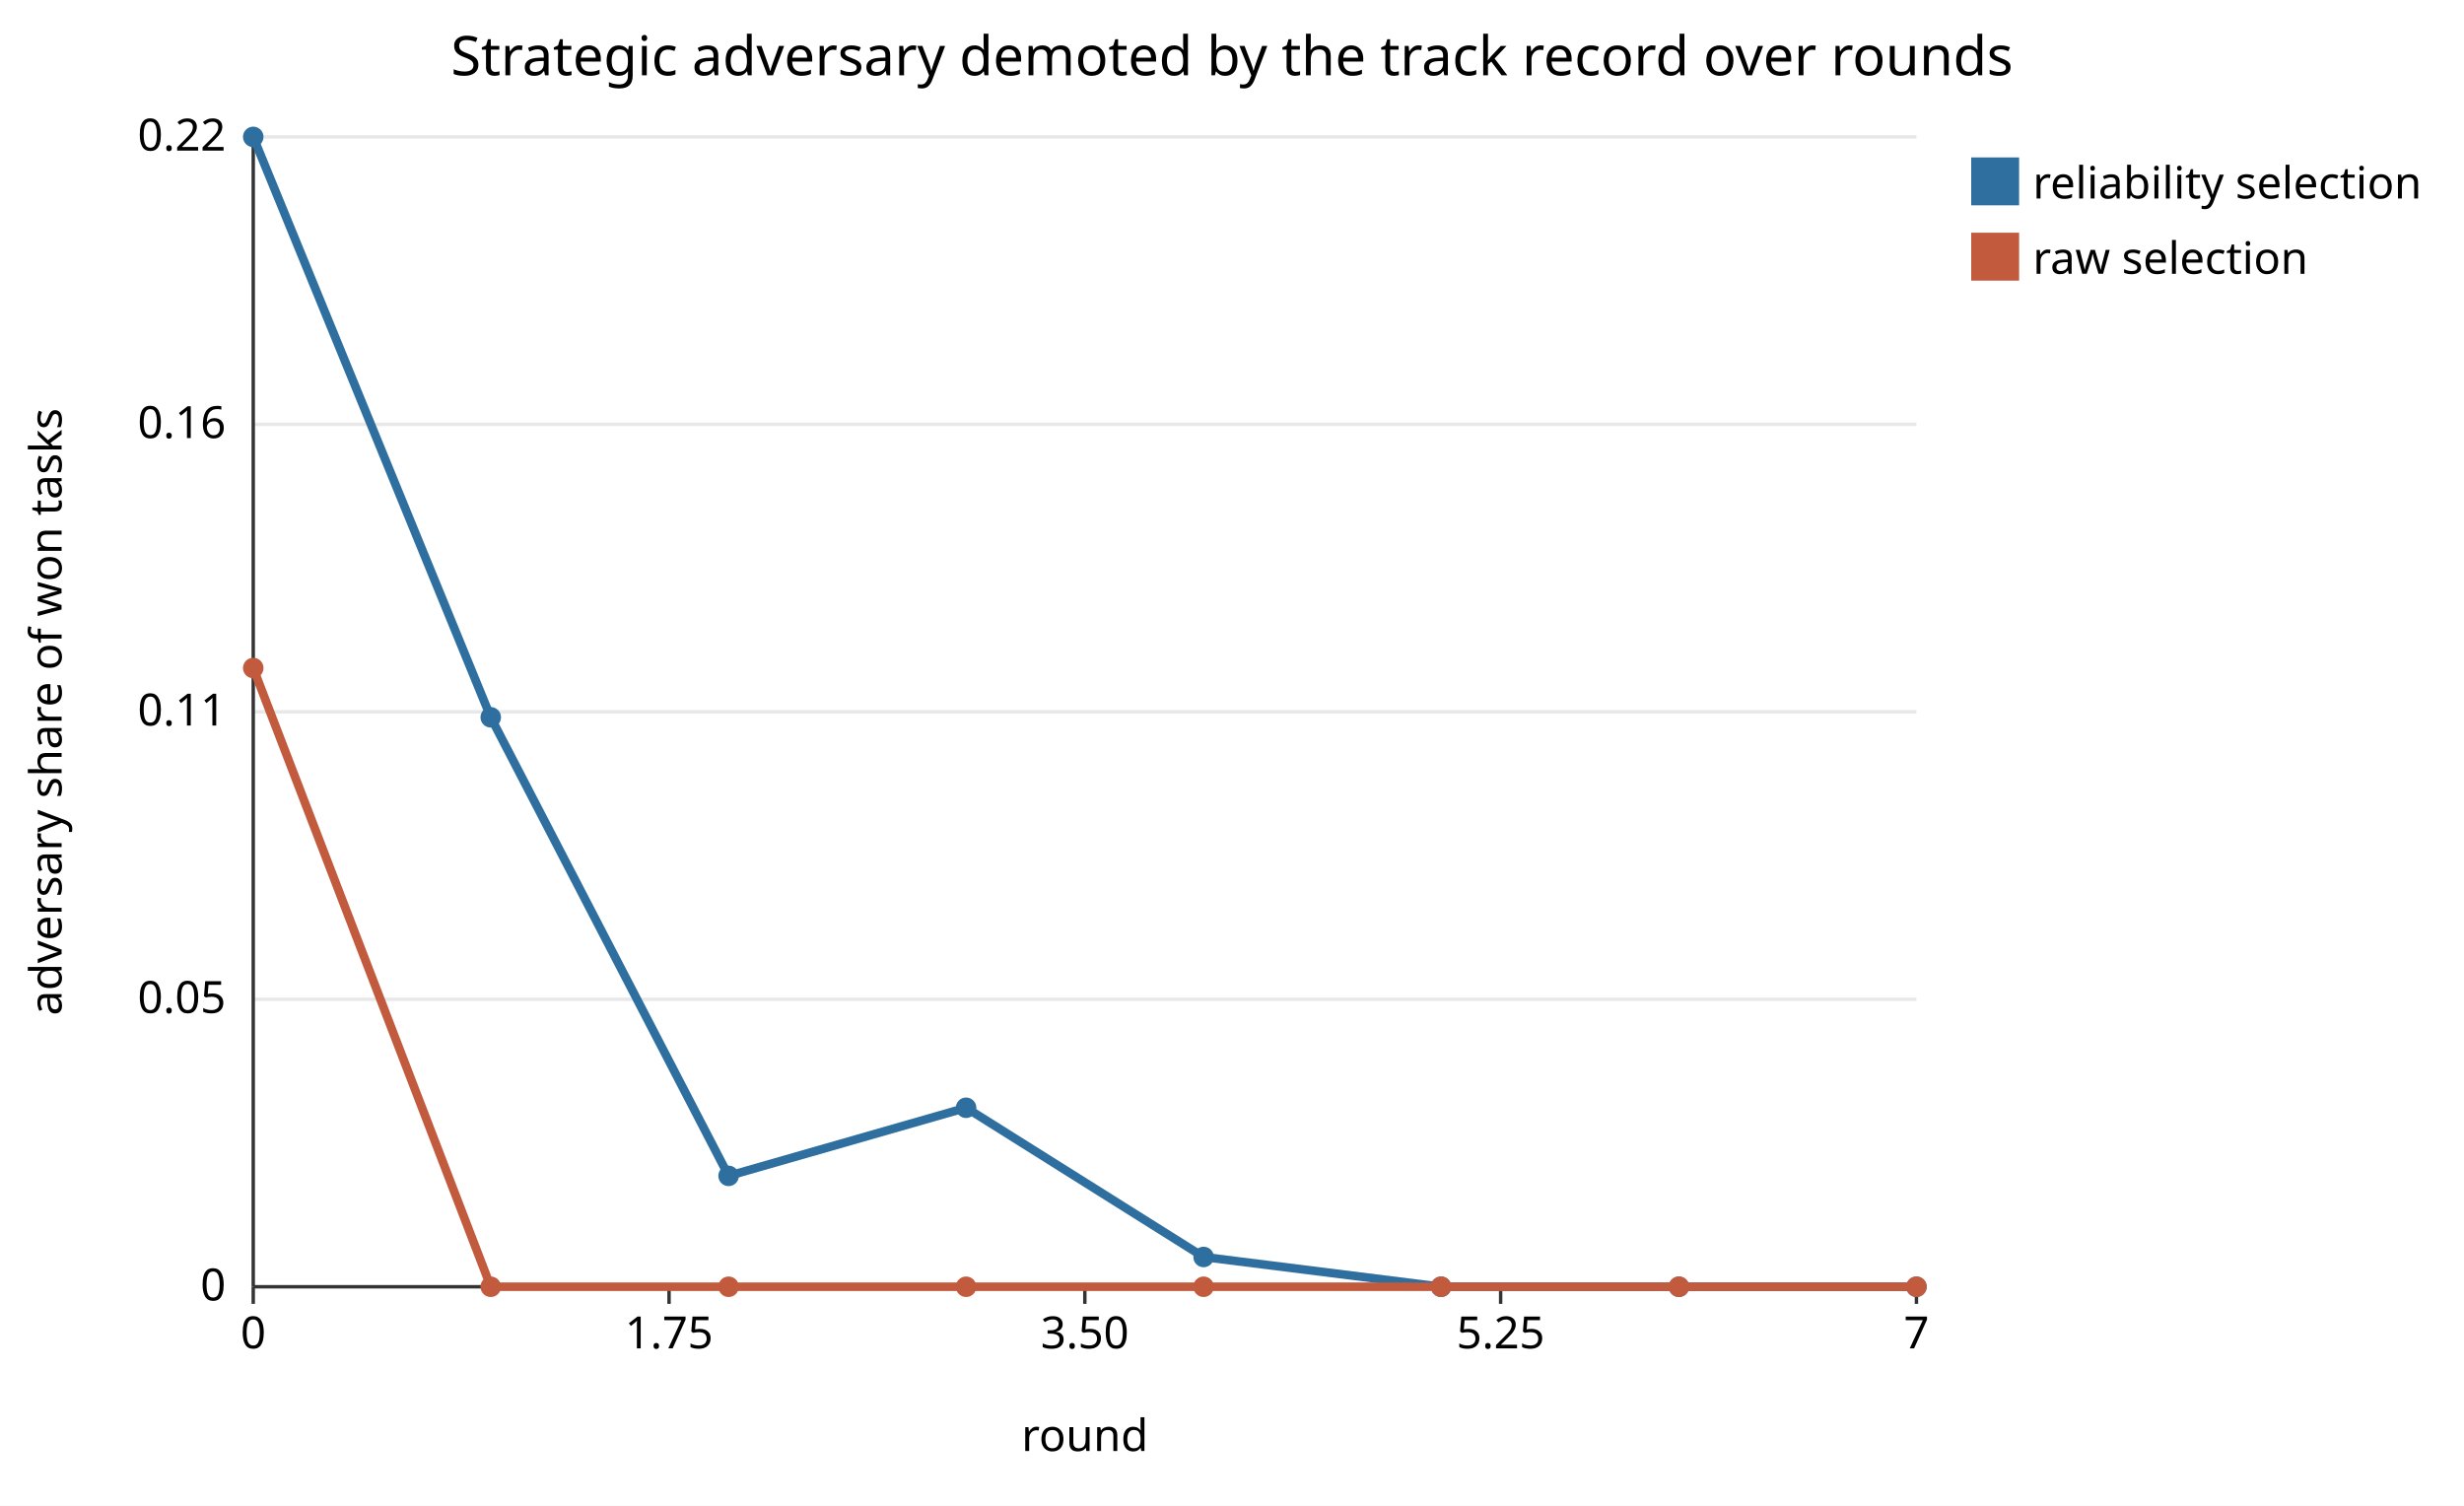
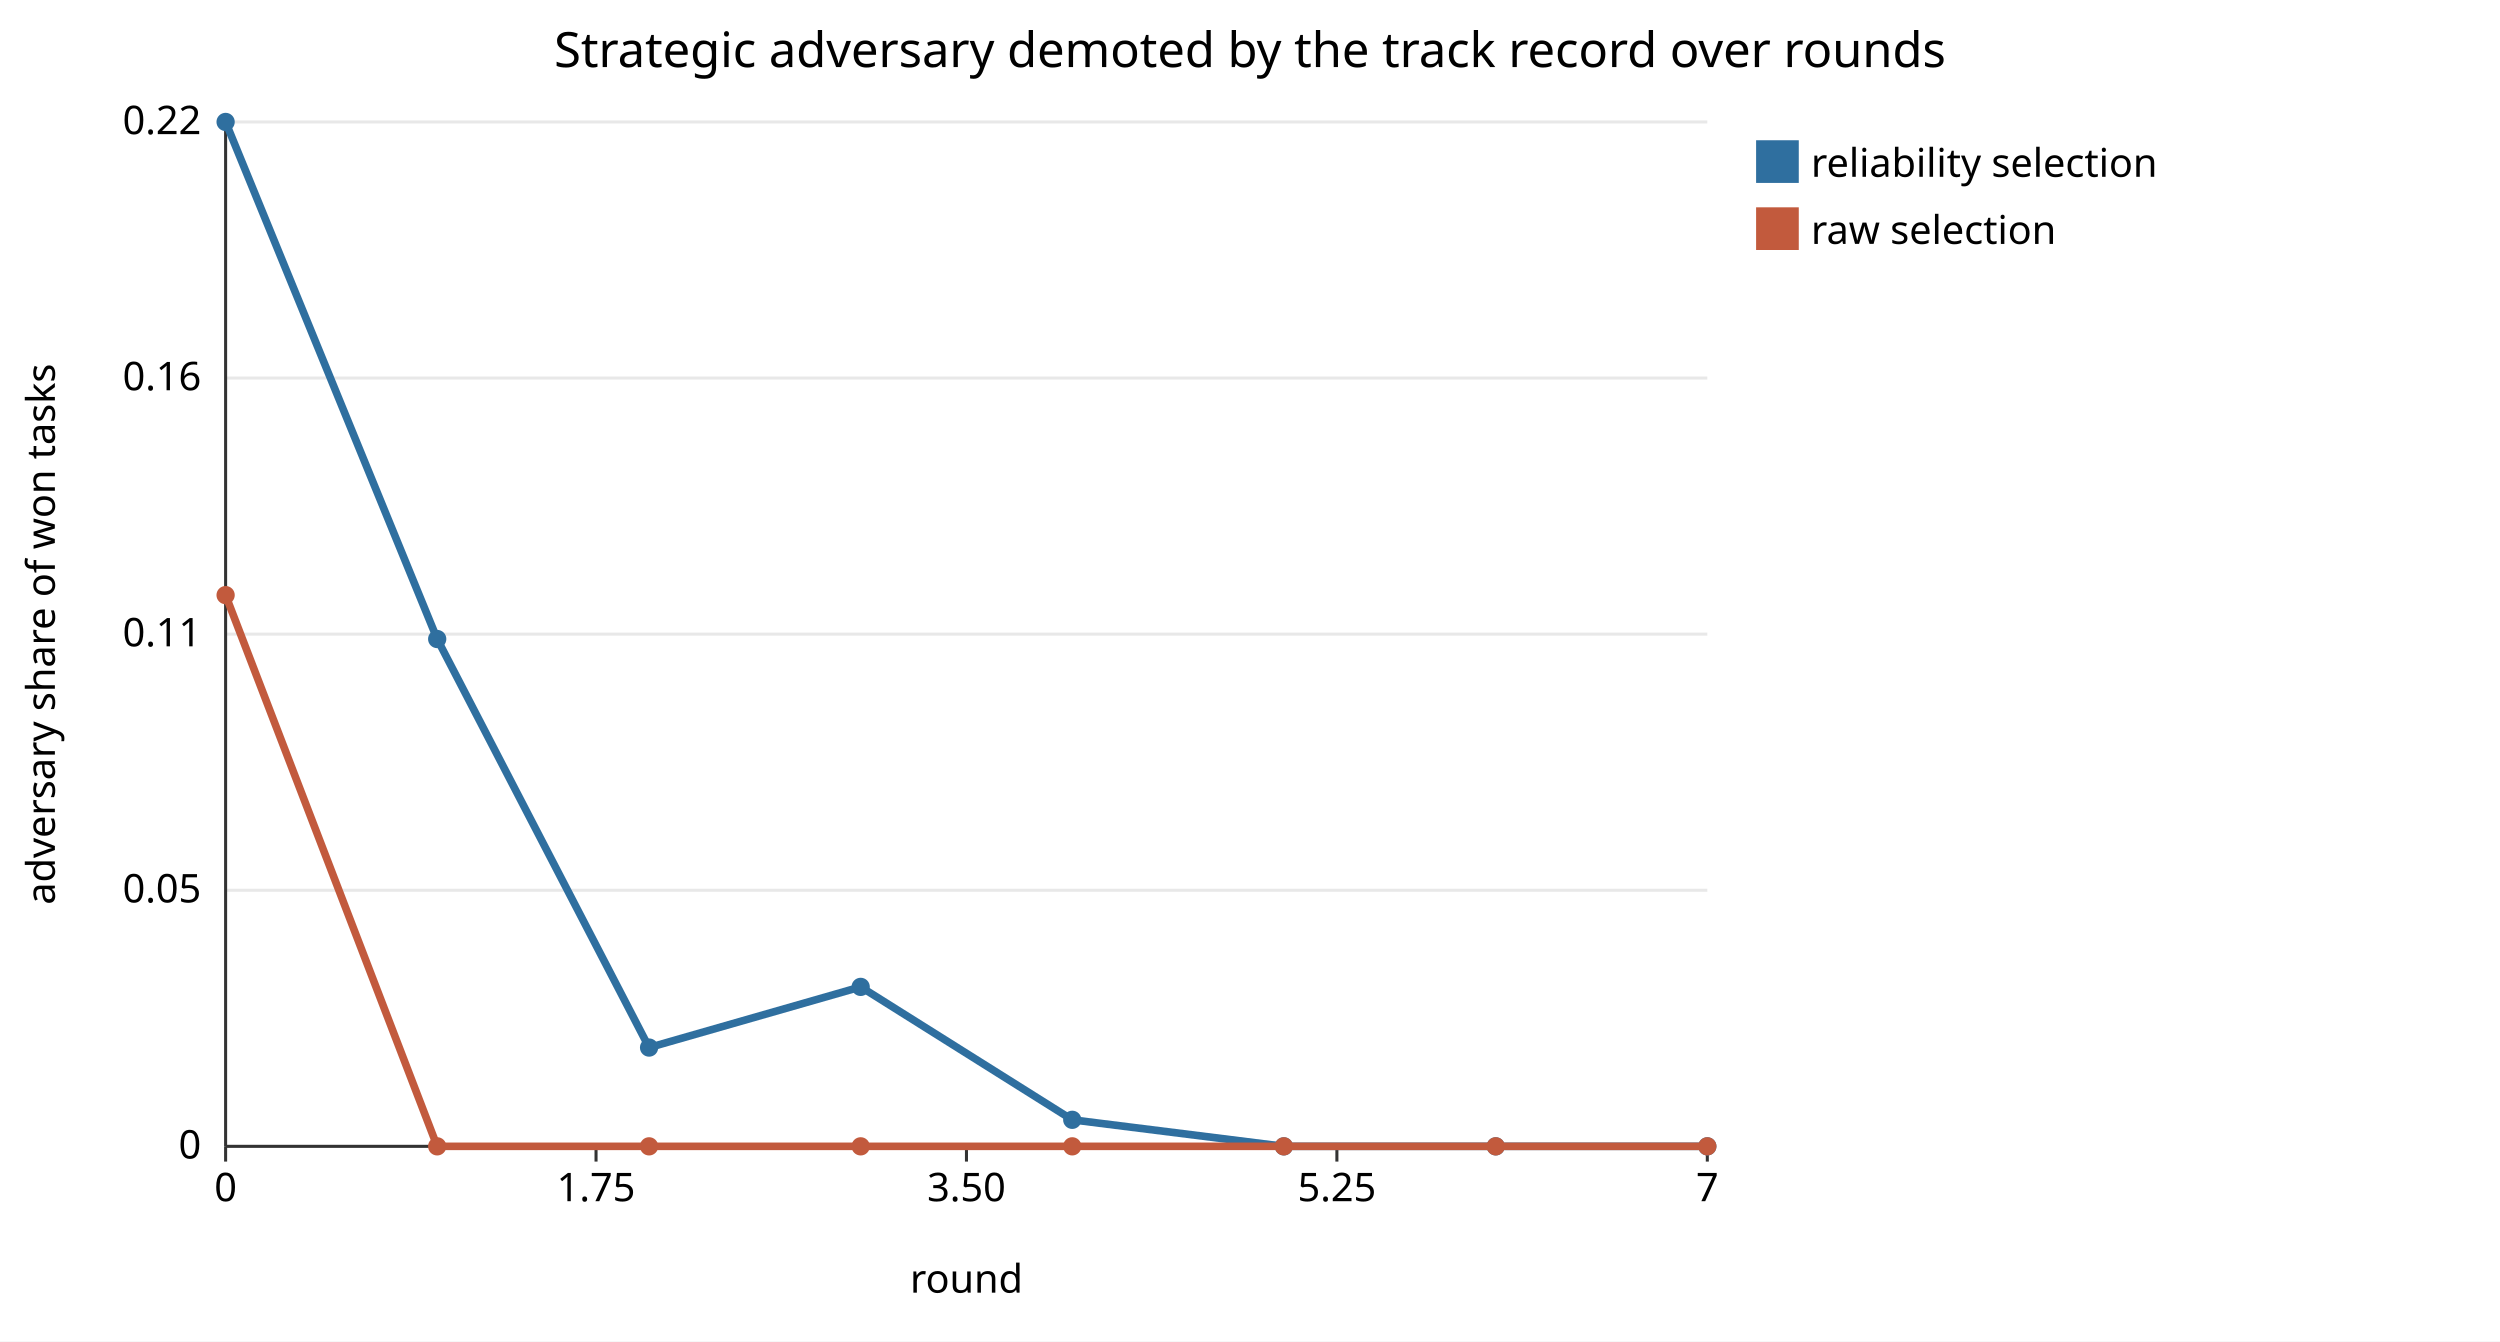
- <svg xmlns="http://www.w3.org/2000/svg" width="720" height="440" viewBox="0 0 720 440" font-family="sans-serif" font-size="13">
-   <rect width="720" height="440" fill="white" />
-   <text x="360" y="22" text-anchor="middle" font-size="16">Strategic adversary demoted by the track record over rounds</text>
+ <svg xmlns="http://www.w3.org/2000/svg" width="820" height="440" viewBox="0 0 820 440" font-family="sans-serif" font-size="13">
+   <rect width="820" height="440" fill="white" />
+   <text x="410" y="22" text-anchor="middle" font-size="16">Strategic adversary demoted by the track record over rounds</text>
  <line x1="74" y1="376.0" x2="560" y2="376.0" stroke="#e8e8e8" />
  <text x="66" y="380.0" text-anchor="end">0</text>
  <line x1="74" y1="292.0" x2="560" y2="292.0" stroke="#e8e8e8" />
  <text x="66" y="296.0" text-anchor="end">0.05</text>
  <line x1="74" y1="208.0" x2="560" y2="208.0" stroke="#e8e8e8" />
  <text x="66" y="212.0" text-anchor="end">0.11</text>
  <line x1="74" y1="124.0" x2="560" y2="124.0" stroke="#e8e8e8" />
  <text x="66" y="128.0" text-anchor="end">0.16</text>
  <line x1="74" y1="40.0" x2="560" y2="40.0" stroke="#e8e8e8" />
  <text x="66" y="44.0" text-anchor="end">0.22</text>
  <line x1="74.0" y1="376" x2="74.0" y2="381" stroke="#333" />
  <text x="74.0" y="394" text-anchor="middle">0</text>
  <line x1="195.5" y1="376" x2="195.5" y2="381" stroke="#333" />
  <text x="195.5" y="394" text-anchor="middle">1.75</text>
  <line x1="317.0" y1="376" x2="317.0" y2="381" stroke="#333" />
  <text x="317.0" y="394" text-anchor="middle">3.50</text>
  <line x1="438.5" y1="376" x2="438.5" y2="381" stroke="#333" />
  <text x="438.5" y="394" text-anchor="middle">5.25</text>
  <line x1="560.0" y1="376" x2="560.0" y2="381" stroke="#333" />
  <text x="560.0" y="394" text-anchor="middle">7</text>
  <line x1="74" y1="376" x2="560" y2="376" stroke="#333" />
  <line x1="74" y1="376" x2="74" y2="40" stroke="#333" />
  <text x="317" y="424" text-anchor="middle">round</text>
  <text x="18" y="208" text-anchor="middle" transform="rotate(-90 18 208)">adversary share of won tasks</text>
  <path d="M74.0 40.0 L143.4 209.6 L212.9 343.6 L282.3 323.7 L351.7 367.3 L421.1 376.0 L490.6 376.0 L560.0 376.0" fill="none" stroke="#2f6f9f" stroke-width="2.5" />
  <circle cx="74.0" cy="40.0" r="3" fill="#2f6f9f" />
  <circle cx="143.4" cy="209.6" r="3" fill="#2f6f9f" />
  <circle cx="212.9" cy="343.6" r="3" fill="#2f6f9f" />
  <circle cx="282.3" cy="323.7" r="3" fill="#2f6f9f" />
  <circle cx="351.7" cy="367.3" r="3" fill="#2f6f9f" />
  <circle cx="421.1" cy="376.0" r="3" fill="#2f6f9f" />
  <circle cx="490.6" cy="376.0" r="3" fill="#2f6f9f" />
  <circle cx="560.0" cy="376.0" r="3" fill="#2f6f9f" />
  <rect x="576" y="46" width="14" height="14" fill="#2f6f9f" />
  <text x="594" y="58">reliability selection</text>
  <path d="M74.0 195.2 L143.4 376.0 L212.9 376.0 L282.3 376.0 L351.7 376.0 L421.1 376.0 L490.6 376.0 L560.0 376.0" fill="none" stroke="#c25a3d" stroke-width="2.5" />
  <circle cx="74.0" cy="195.2" r="3" fill="#c25a3d" />
  <circle cx="143.4" cy="376.0" r="3" fill="#c25a3d" />
  <circle cx="212.9" cy="376.0" r="3" fill="#c25a3d" />
  <circle cx="282.3" cy="376.0" r="3" fill="#c25a3d" />
  <circle cx="351.7" cy="376.0" r="3" fill="#c25a3d" />
  <circle cx="421.1" cy="376.0" r="3" fill="#c25a3d" />
  <circle cx="490.6" cy="376.0" r="3" fill="#c25a3d" />
  <circle cx="560.0" cy="376.0" r="3" fill="#c25a3d" />
  <rect x="576" y="68" width="14" height="14" fill="#c25a3d" />
  <text x="594" y="80">raw selection</text>
</svg>
